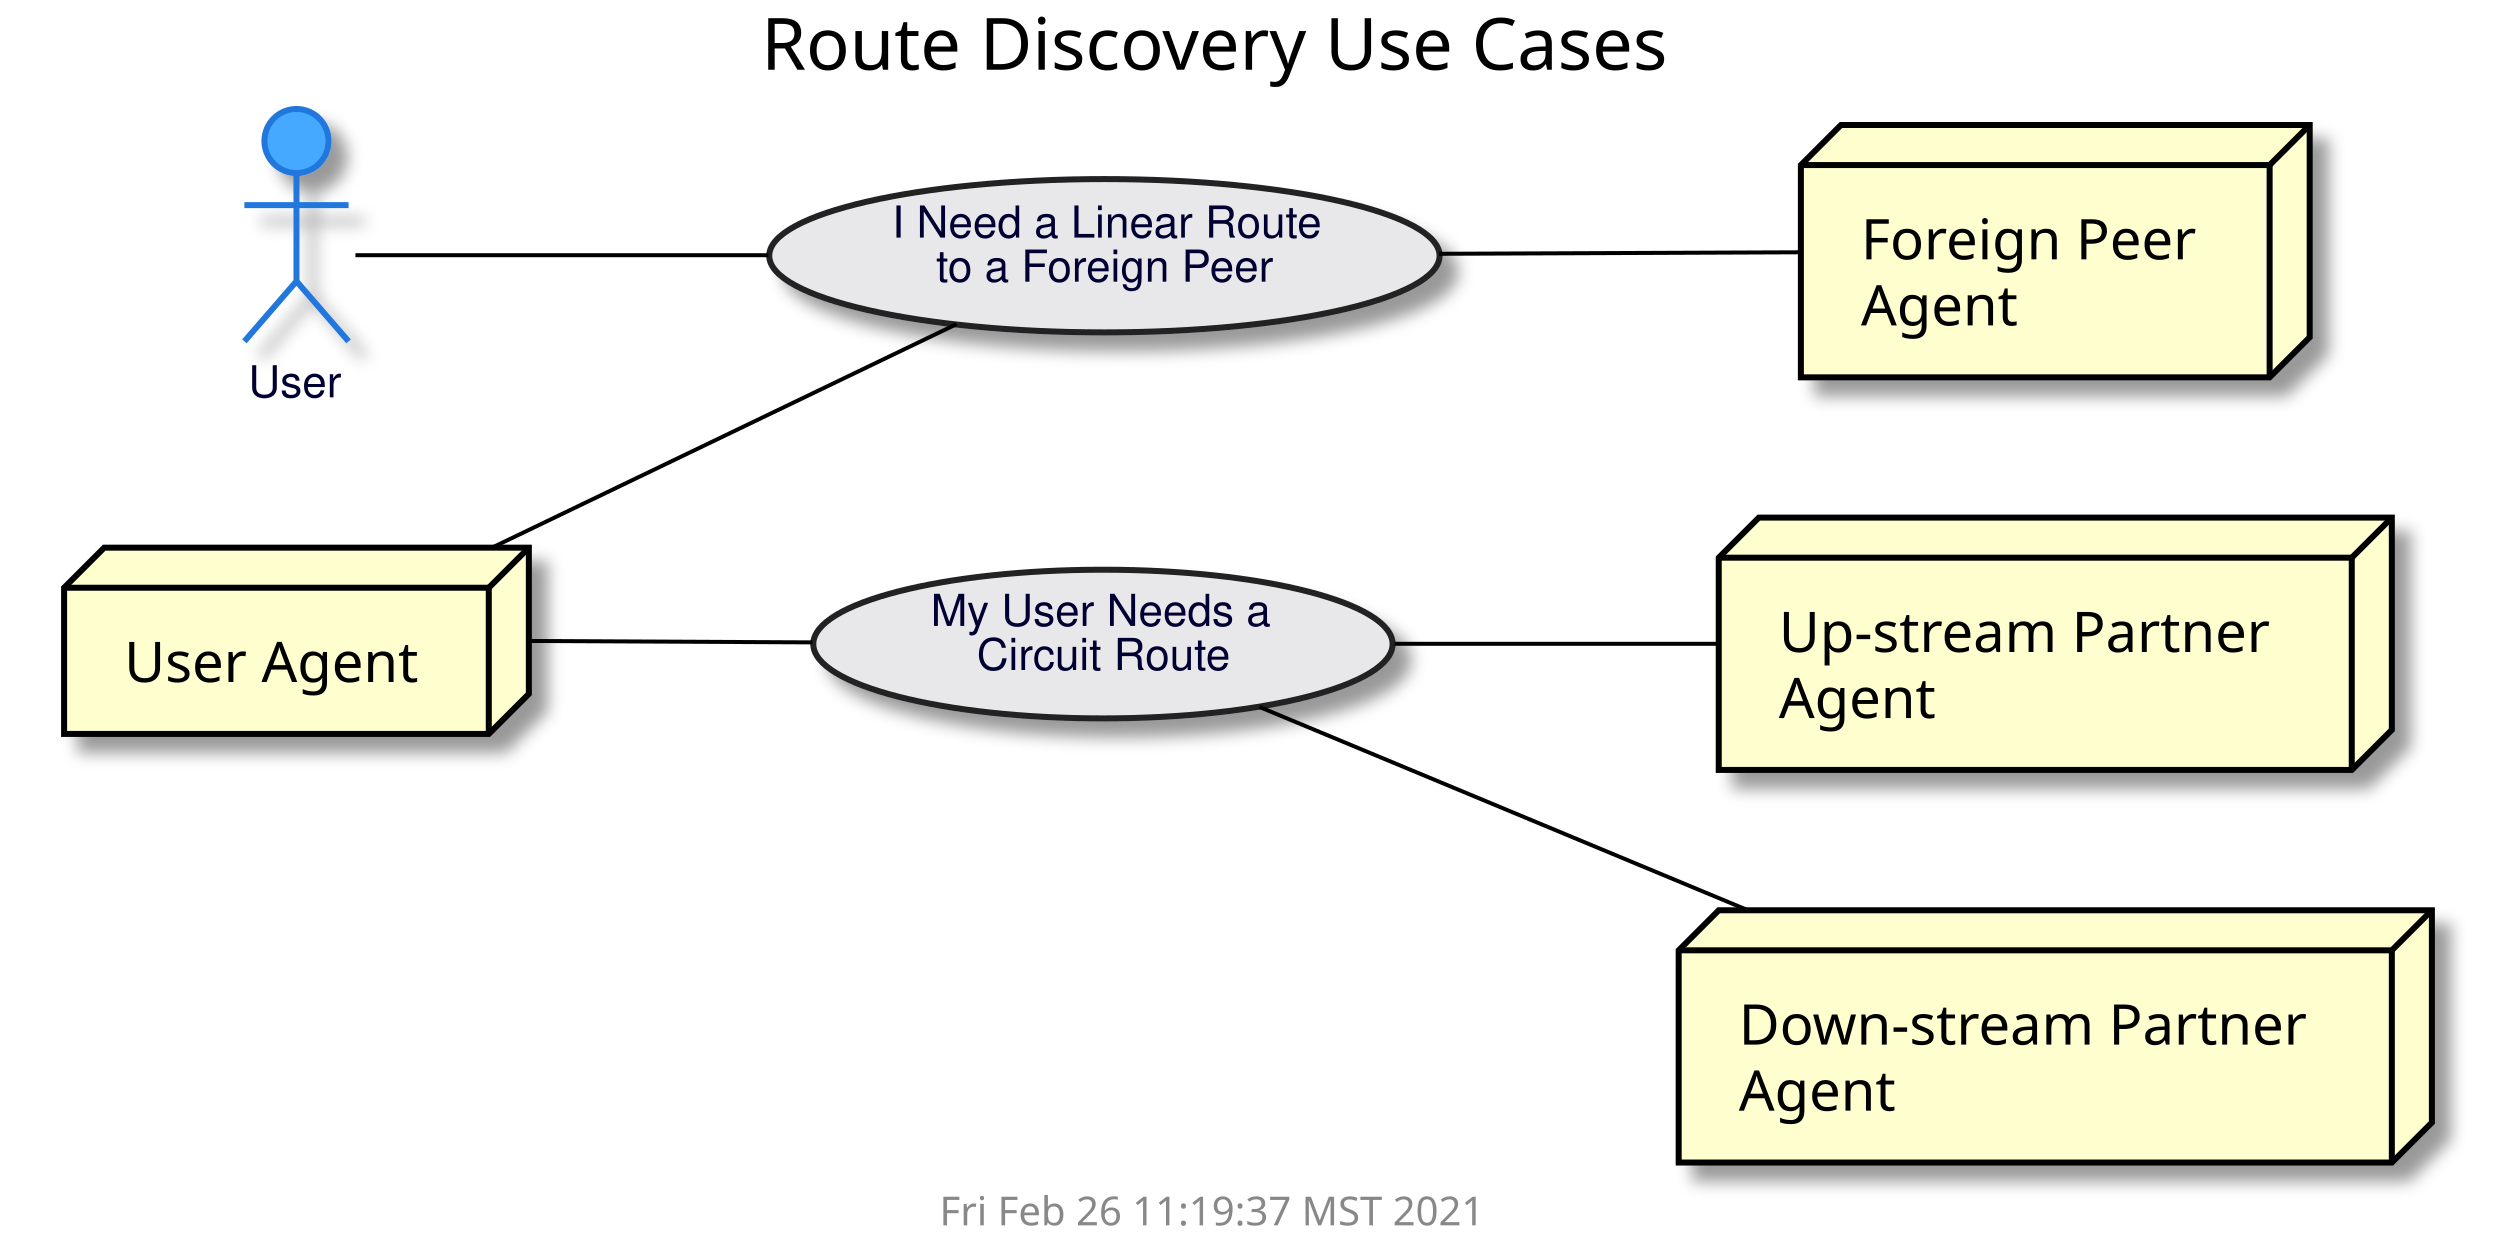
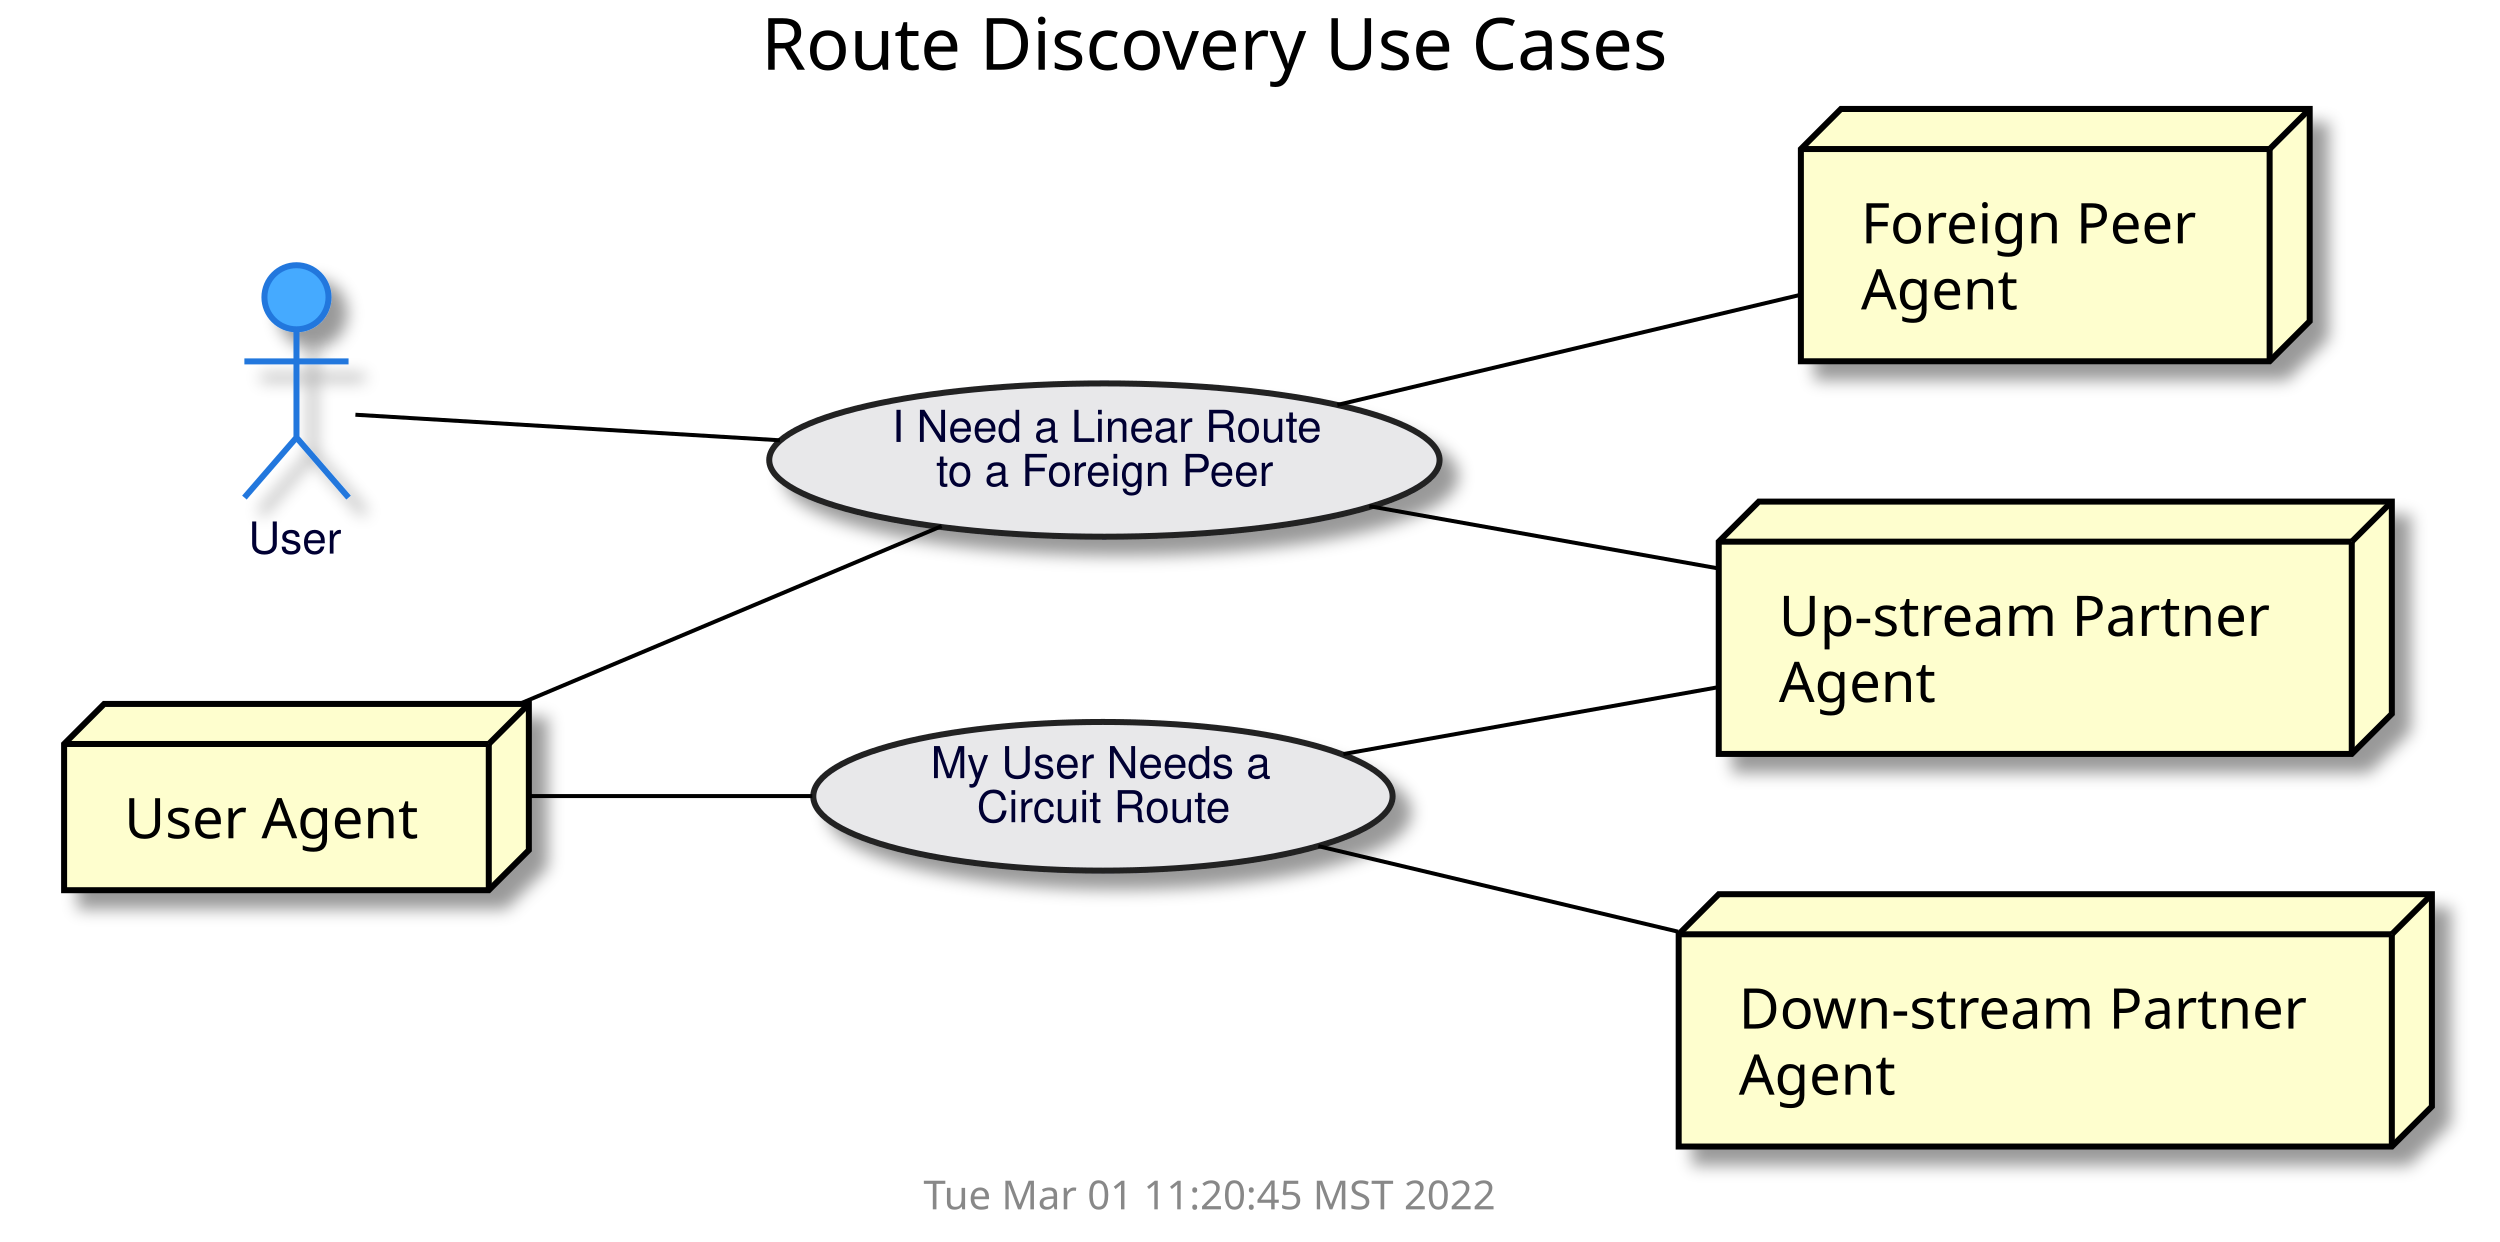
- <svg xmlns="http://www.w3.org/2000/svg" contentScriptType="application/ecmascript" contentStyleType="text/css" height="314px" preserveAspectRatio="none" style="width:624px;height:314px;" version="1.1" viewBox="0 0 624 314" width="624px" zoomAndPan="magnify">
+ <svg xmlns="http://www.w3.org/2000/svg" contentScriptType="application/ecmascript" contentStyleType="text/css" height="310px" preserveAspectRatio="none" style="width:624px;height:310px;background:#FFFFFF;" version="1.1" viewBox="0 0 624 310" width="624px" zoomAndPan="magnify">
  <defs>
-     <filter height="300%" id="f1canfvb2fx6ju" width="300%" x="-1" y="-1">
+     <filter height="300%" id="fl9g90n2g0uys" width="300%" x="-1" y="-1">
      <feGaussianBlur result="blurOut" stdDeviation="2.0" />
      <feColorMatrix in="blurOut" result="blurOut2" type="matrix" values="0 0 0 0 0 0 0 0 0 0 0 0 0 0 0 0 0 0 .4 0" />
      <feOffset dx="4.0" dy="4.0" in="blurOut2" result="blurOut3" />
      <feBlend in="SourceGraphic" in2="blurOut3" mode="normal" />
    </filter>
  </defs>
  <g>
    <text fill="#000000" font-family="sans-serif" font-size="18" lengthAdjust="spacing" textLength="231" x="190" y="17.402">Route Discovery Use Cases</text>
-     <ellipse cx="74" cy="35.199" fill="#44AAFF" filter="url(#f1canfvb2fx6ju)" rx="8" ry="8" style="stroke:#2277DD;stroke-width:1.5;" />
-     <path d="M74,43.199 L74,70.199 M61,51.199 L87,51.199 M74,70.199 L61,85.199 M74,70.199 L87,85.199 " fill="none" filter="url(#f1canfvb2fx6ju)" style="stroke:#2277DD;stroke-width:1.5;" />
-     <text fill="#000033" font-family="Helvetica" font-size="11" lengthAdjust="spacing" textLength="24" x="62" y="99.169">User</text>
-     <polygon fill="#FEFECE" filter="url(#f1canfvb2fx6ju)" points="16,146.699,26,136.699,132,136.699,132,173.188,122,183.188,16,183.188,16,146.699" style="stroke:#000000;stroke-width:1.5;" />
-     <line style="stroke:#000000;stroke-width:1.5;" x1="122" x2="132" y1="146.699" y2="136.699" />
-     <line style="stroke:#000000;stroke-width:1.5;" x1="16" x2="122" y1="146.699" y2="146.699" />
-     <line style="stroke:#000000;stroke-width:1.5;" x1="122" x2="122" y1="146.699" y2="183.188" />
-     <text fill="#000000" font-family="sans-serif" font-size="14" lengthAdjust="spacing" textLength="76" x="31" y="170.234">User Agent</text>
-     <polygon fill="#FEFECE" filter="url(#f1canfvb2fx6ju)" points="449.5,41.199,459.5,31.199,576.5,31.199,576.5,84.176,566.5,94.176,449.5,94.176,449.5,41.199" style="stroke:#000000;stroke-width:1.5;" />
-     <line style="stroke:#000000;stroke-width:1.5;" x1="566.5" x2="576.5" y1="41.199" y2="31.199" />
-     <line style="stroke:#000000;stroke-width:1.5;" x1="449.5" x2="566.5" y1="41.199" y2="41.199" />
-     <line style="stroke:#000000;stroke-width:1.5;" x1="566.5" x2="566.5" y1="41.199" y2="94.176" />
-     <text fill="#000000" font-family="sans-serif" font-size="14" lengthAdjust="spacing" textLength="87" x="464.5" y="64.734">Foreign Peer</text>
-     <text fill="#000000" font-family="sans-serif" font-size="14" lengthAdjust="spacing" textLength="41" x="464.5" y="81.223">Agent</text>
-     <polygon fill="#FEFECE" filter="url(#f1canfvb2fx6ju)" points="429,139.199,439,129.199,597,129.199,597,182.176,587,192.176,429,192.176,429,139.199" style="stroke:#000000;stroke-width:1.5;" />
-     <line style="stroke:#000000;stroke-width:1.5;" x1="587" x2="597" y1="139.199" y2="129.199" />
-     <line style="stroke:#000000;stroke-width:1.5;" x1="429" x2="587" y1="139.199" y2="139.199" />
-     <line style="stroke:#000000;stroke-width:1.5;" x1="587" x2="587" y1="139.199" y2="192.176" />
-     <text fill="#000000" font-family="sans-serif" font-size="14" lengthAdjust="spacing" textLength="128" x="444" y="162.734">Up-stream Partner</text>
-     <text fill="#000000" font-family="sans-serif" font-size="14" lengthAdjust="spacing" textLength="41" x="444" y="179.223">Agent</text>
-     <polygon fill="#FEFECE" filter="url(#f1canfvb2fx6ju)" points="419,237.199,429,227.199,607,227.199,607,280.176,597,290.176,419,290.176,419,237.199" style="stroke:#000000;stroke-width:1.5;" />
-     <line style="stroke:#000000;stroke-width:1.5;" x1="597" x2="607" y1="237.199" y2="227.199" />
-     <line style="stroke:#000000;stroke-width:1.5;" x1="419" x2="597" y1="237.199" y2="237.199" />
-     <line style="stroke:#000000;stroke-width:1.5;" x1="597" x2="597" y1="237.199" y2="290.176" />
-     <text fill="#000000" font-family="sans-serif" font-size="14" lengthAdjust="spacing" textLength="148" x="434" y="260.734">Down-stream Partner</text>
-     <text fill="#000000" font-family="sans-serif" font-size="14" lengthAdjust="spacing" textLength="41" x="434" y="277.223">Agent</text>
-     <ellipse cx="275.66" cy="63.831" fill="#E8E8EA" filter="url(#f1canfvb2fx6ju)" rx="83.66" ry="19.132" style="stroke:#202024;stroke-width:1.5;" />
-     <text fill="#000033" font-family="Helvetica" font-size="11" lengthAdjust="spacing" textLength="106" x="222.66" y="59.301">I Need a Linear Route</text>
-     <text fill="#000033" font-family="Helvetica" font-size="11" lengthAdjust="spacing" textLength="84" x="233.66" y="70.301">to a Foreign Peer</text>
-     <ellipse cx="275.296" cy="160.756" fill="#E8E8EA" filter="url(#f1canfvb2fx6ju)" rx="72.296" ry="18.556" style="stroke:#202024;stroke-width:1.5;" />
-     <text fill="#000033" font-family="Helvetica" font-size="11" lengthAdjust="spacing" textLength="86" x="232.297" y="156.226">My User Needs a</text>
-     <text fill="#000033" font-family="Helvetica" font-size="11" lengthAdjust="spacing" textLength="63" x="243.797" y="167.226">Circuit Route</text>
-     <path d="M88.71,63.699 C110.02,63.699 152.69,63.699 191.77,63.699 " fill="none" id="user-findLinear" style="stroke:#000000;stroke-width:1.0;" />
-     <path d="M123.04,136.579 C158.67,119.439 206.46,96.439 238.75,80.899 " fill="none" id="userAgent-findLinear" style="stroke:#000000;stroke-width:1.0;" />
-     <path d="M359.2,63.349 C388.75,63.219 421.55,63.079 449.16,62.969 " fill="none" id="findLinear-forPeer" style="stroke:#000000;stroke-width:1.0;" />
-     <path d="M132.17,159.989 C154.16,160.099 179.55,160.219 202.75,160.339 " fill="none" id="userAgent-findCircuit" style="stroke:#000000;stroke-width:1.0;" />
-     <path d="M348.12,160.699 C373.56,160.699 402.41,160.699 428.74,160.699 " fill="none" id="findCircuit-upPart" style="stroke:#000000;stroke-width:1.0;" />
-     <path d="M314.34,176.449 C347.1,190.079 395.5,210.219 436.2,227.159 " fill="none" id="findCircuit-downPart" style="stroke:#000000;stroke-width:1.0;" />
-     <text fill="#888888" font-family="sans-serif" font-size="10" lengthAdjust="spacing" textLength="142" x="234.5" y="305.844">Fri Feb 26 11:19:37 MST 2021</text>
+     <ellipse cx="74" cy="74.199" fill="#44AAFF" filter="url(#fl9g90n2g0uys)" rx="8" ry="8" style="stroke:#2277DD;stroke-width:1.5;" />
+     <path d="M74,82.199 L74,109.199 M61,90.199 L87,90.199 M74,109.199 L61,124.199 M74,109.199 L87,124.199 " fill="none" filter="url(#fl9g90n2g0uys)" style="stroke:#2277DD;stroke-width:1.5;" />
+     <text fill="#000033" font-family="Helvetica" font-size="11" lengthAdjust="spacing" textLength="24" x="62" y="138.169">User</text>
+     <polygon fill="#FEFECE" filter="url(#fl9g90n2g0uys)" points="16,185.699,26,175.699,132,175.699,132,212.188,122,222.188,16,222.188,16,185.699" style="stroke:#000000;stroke-width:1.5;" />
+     <line style="stroke:#000000;stroke-width:1.5;" x1="122" x2="132" y1="185.699" y2="175.699" />
+     <line style="stroke:#000000;stroke-width:1.5;" x1="16" x2="122" y1="185.699" y2="185.699" />
+     <line style="stroke:#000000;stroke-width:1.5;" x1="122" x2="122" y1="185.699" y2="222.188" />
+     <text fill="#000000" font-family="sans-serif" font-size="14" lengthAdjust="spacing" textLength="76" x="31" y="209.234">User Agent</text>
+     <polygon fill="#FEFECE" filter="url(#fl9g90n2g0uys)" points="449.5,37.199,459.5,27.199,576.5,27.199,576.5,80.176,566.5,90.176,449.5,90.176,449.5,37.199" style="stroke:#000000;stroke-width:1.5;" />
+     <line style="stroke:#000000;stroke-width:1.5;" x1="566.5" x2="576.5" y1="37.199" y2="27.199" />
+     <line style="stroke:#000000;stroke-width:1.5;" x1="449.5" x2="566.5" y1="37.199" y2="37.199" />
+     <line style="stroke:#000000;stroke-width:1.5;" x1="566.5" x2="566.5" y1="37.199" y2="90.176" />
+     <text fill="#000000" font-family="sans-serif" font-size="14" lengthAdjust="spacing" textLength="87" x="464.5" y="60.734">Foreign Peer</text>
+     <text fill="#000000" font-family="sans-serif" font-size="14" lengthAdjust="spacing" textLength="41" x="464.5" y="77.223">Agent</text>
+     <polygon fill="#FEFECE" filter="url(#fl9g90n2g0uys)" points="429,135.199,439,125.199,597,125.199,597,178.176,587,188.176,429,188.176,429,135.199" style="stroke:#000000;stroke-width:1.5;" />
+     <line style="stroke:#000000;stroke-width:1.5;" x1="587" x2="597" y1="135.199" y2="125.199" />
+     <line style="stroke:#000000;stroke-width:1.5;" x1="429" x2="587" y1="135.199" y2="135.199" />
+     <line style="stroke:#000000;stroke-width:1.5;" x1="587" x2="587" y1="135.199" y2="188.176" />
+     <text fill="#000000" font-family="sans-serif" font-size="14" lengthAdjust="spacing" textLength="128" x="444" y="158.734">Up-stream Partner</text>
+     <text fill="#000000" font-family="sans-serif" font-size="14" lengthAdjust="spacing" textLength="41" x="444" y="175.223">Agent</text>
+     <polygon fill="#FEFECE" filter="url(#fl9g90n2g0uys)" points="419,233.199,429,223.199,607,223.199,607,276.176,597,286.176,419,286.176,419,233.199" style="stroke:#000000;stroke-width:1.5;" />
+     <line style="stroke:#000000;stroke-width:1.5;" x1="597" x2="607" y1="233.199" y2="223.199" />
+     <line style="stroke:#000000;stroke-width:1.5;" x1="419" x2="597" y1="233.199" y2="233.199" />
+     <line style="stroke:#000000;stroke-width:1.5;" x1="597" x2="597" y1="233.199" y2="286.176" />
+     <text fill="#000000" font-family="sans-serif" font-size="14" lengthAdjust="spacing" textLength="148" x="434" y="256.734">Down-stream Partner</text>
+     <text fill="#000000" font-family="sans-serif" font-size="14" lengthAdjust="spacing" textLength="41" x="434" y="273.223">Agent</text>
+     <ellipse cx="275.66" cy="114.831" fill="#E8E8EA" filter="url(#fl9g90n2g0uys)" rx="83.66" ry="19.132" style="stroke:#202024;stroke-width:1.5;" />
+     <text fill="#000033" font-family="Helvetica" font-size="11" lengthAdjust="spacing" textLength="106" x="222.66" y="110.301">I Need a Linear Route</text>
+     <text fill="#000033" font-family="Helvetica" font-size="11" lengthAdjust="spacing" textLength="84" x="233.66" y="121.301">to a Foreign Peer</text>
+     <ellipse cx="275.296" cy="198.756" fill="#E8E8EA" filter="url(#fl9g90n2g0uys)" rx="72.296" ry="18.556" style="stroke:#202024;stroke-width:1.5;" />
+     <text fill="#000033" font-family="Helvetica" font-size="11" lengthAdjust="spacing" textLength="86" x="232.297" y="194.226">My User Needs a</text>
+     <text fill="#000033" font-family="Helvetica" font-size="11" lengthAdjust="spacing" textLength="63" x="243.797" y="205.226">Circuit Route</text>
+     <path d="M88.71,103.519 C110.54,104.839 154.82,107.499 194.67,109.899 " fill="none" id="user-findLinear" style="stroke:#000000;stroke-width:1.0;" />
+     <path d="M129.78,175.639 C163.11,161.599 204.93,143.989 235.03,131.319 " fill="none" id="userAgent-findLinear" style="stroke:#000000;stroke-width:1.0;" />
+     <path d="M341.79,126.339 C368.74,131.149 400.3,136.779 428.88,141.879 " fill="none" id="findLinear-upPart" style="stroke:#000000;stroke-width:1.0;" />
+     <path d="M333.81,101.069 C368.8,92.749 413.56,82.109 449.46,73.569 " fill="none" id="findLinear-forPeer" style="stroke:#000000;stroke-width:1.0;" />
+     <path d="M132.17,198.699 C154.16,198.699 179.55,198.699 202.75,198.699 " fill="none" id="userAgent-findCircuit" style="stroke:#000000;stroke-width:1.0;" />
+     <path d="M335.32,188.209 C363.52,183.179 397.8,177.069 428.63,171.569 " fill="none" id="findCircuit-upPart" style="stroke:#000000;stroke-width:1.0;" />
+     <path d="M329.06,211.199 C355.49,217.479 388.33,225.289 418.85,232.549 " fill="none" id="findCircuit-downPart" style="stroke:#000000;stroke-width:1.0;" />
+     <text fill="#888888" font-family="sans-serif" font-size="10" lengthAdjust="spacing" textLength="150" x="230.5" y="301.844">Tue Mar 01 11:20:45 MST 2022</text>
  </g>
</svg>
